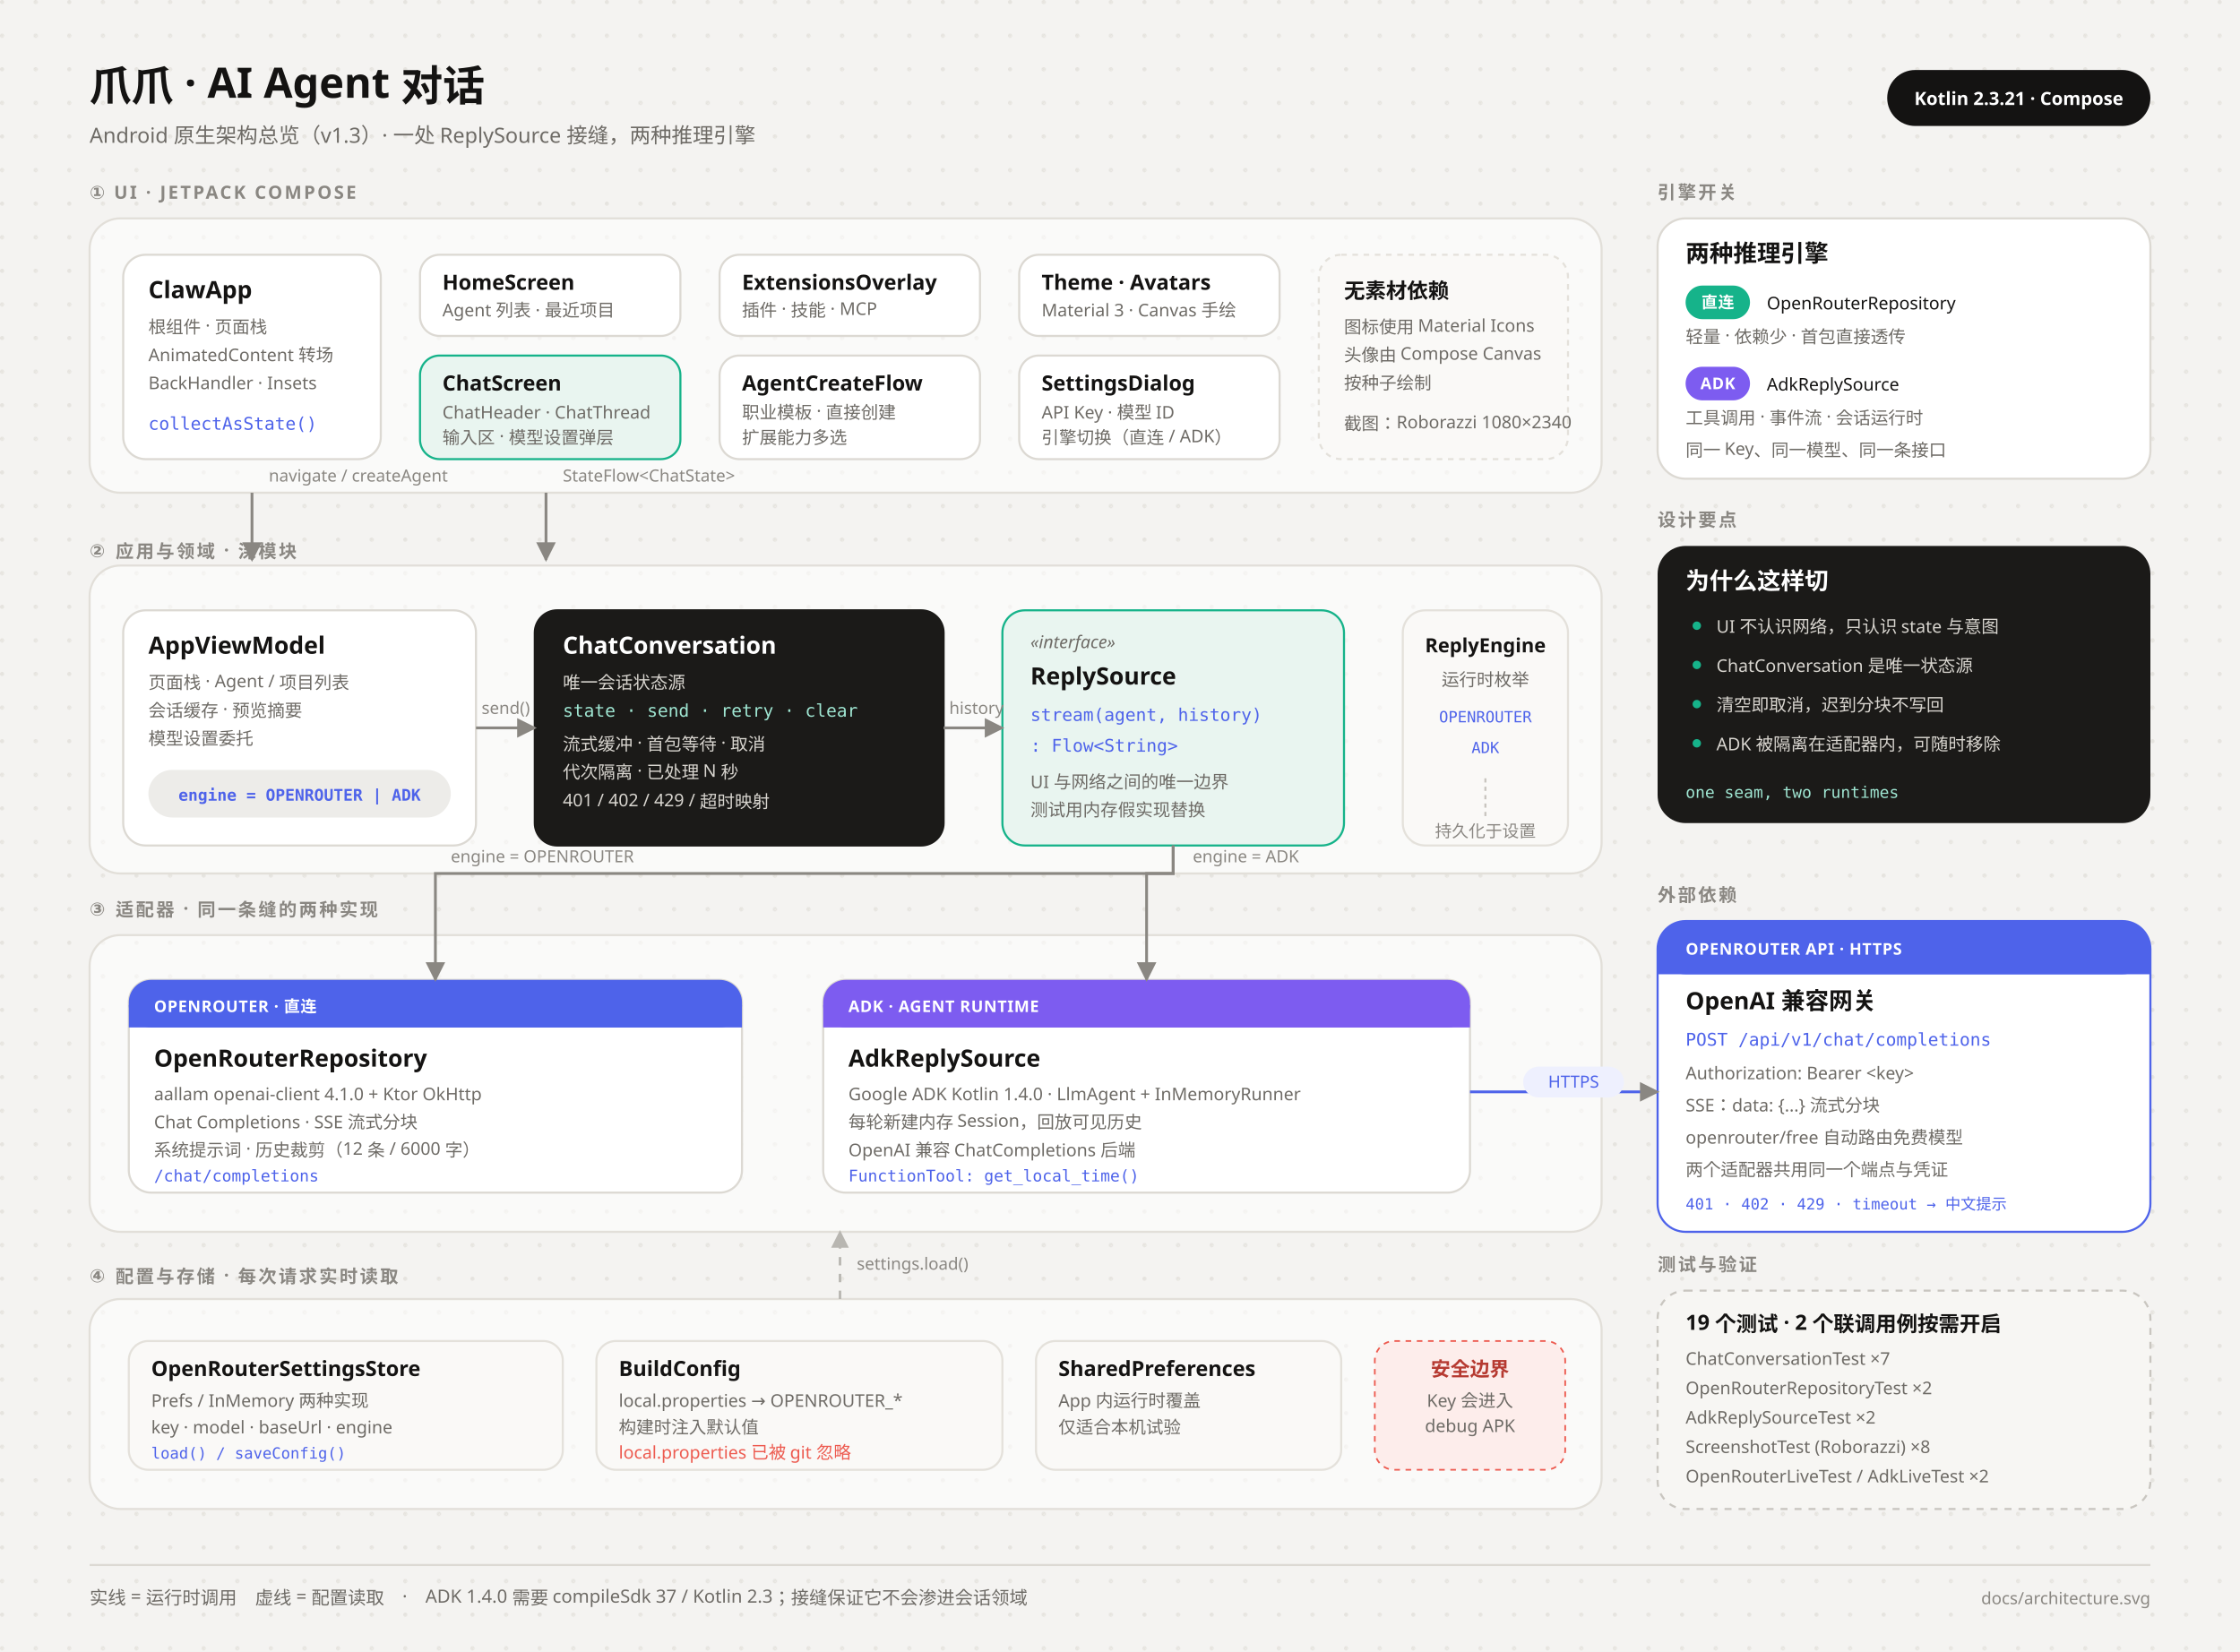
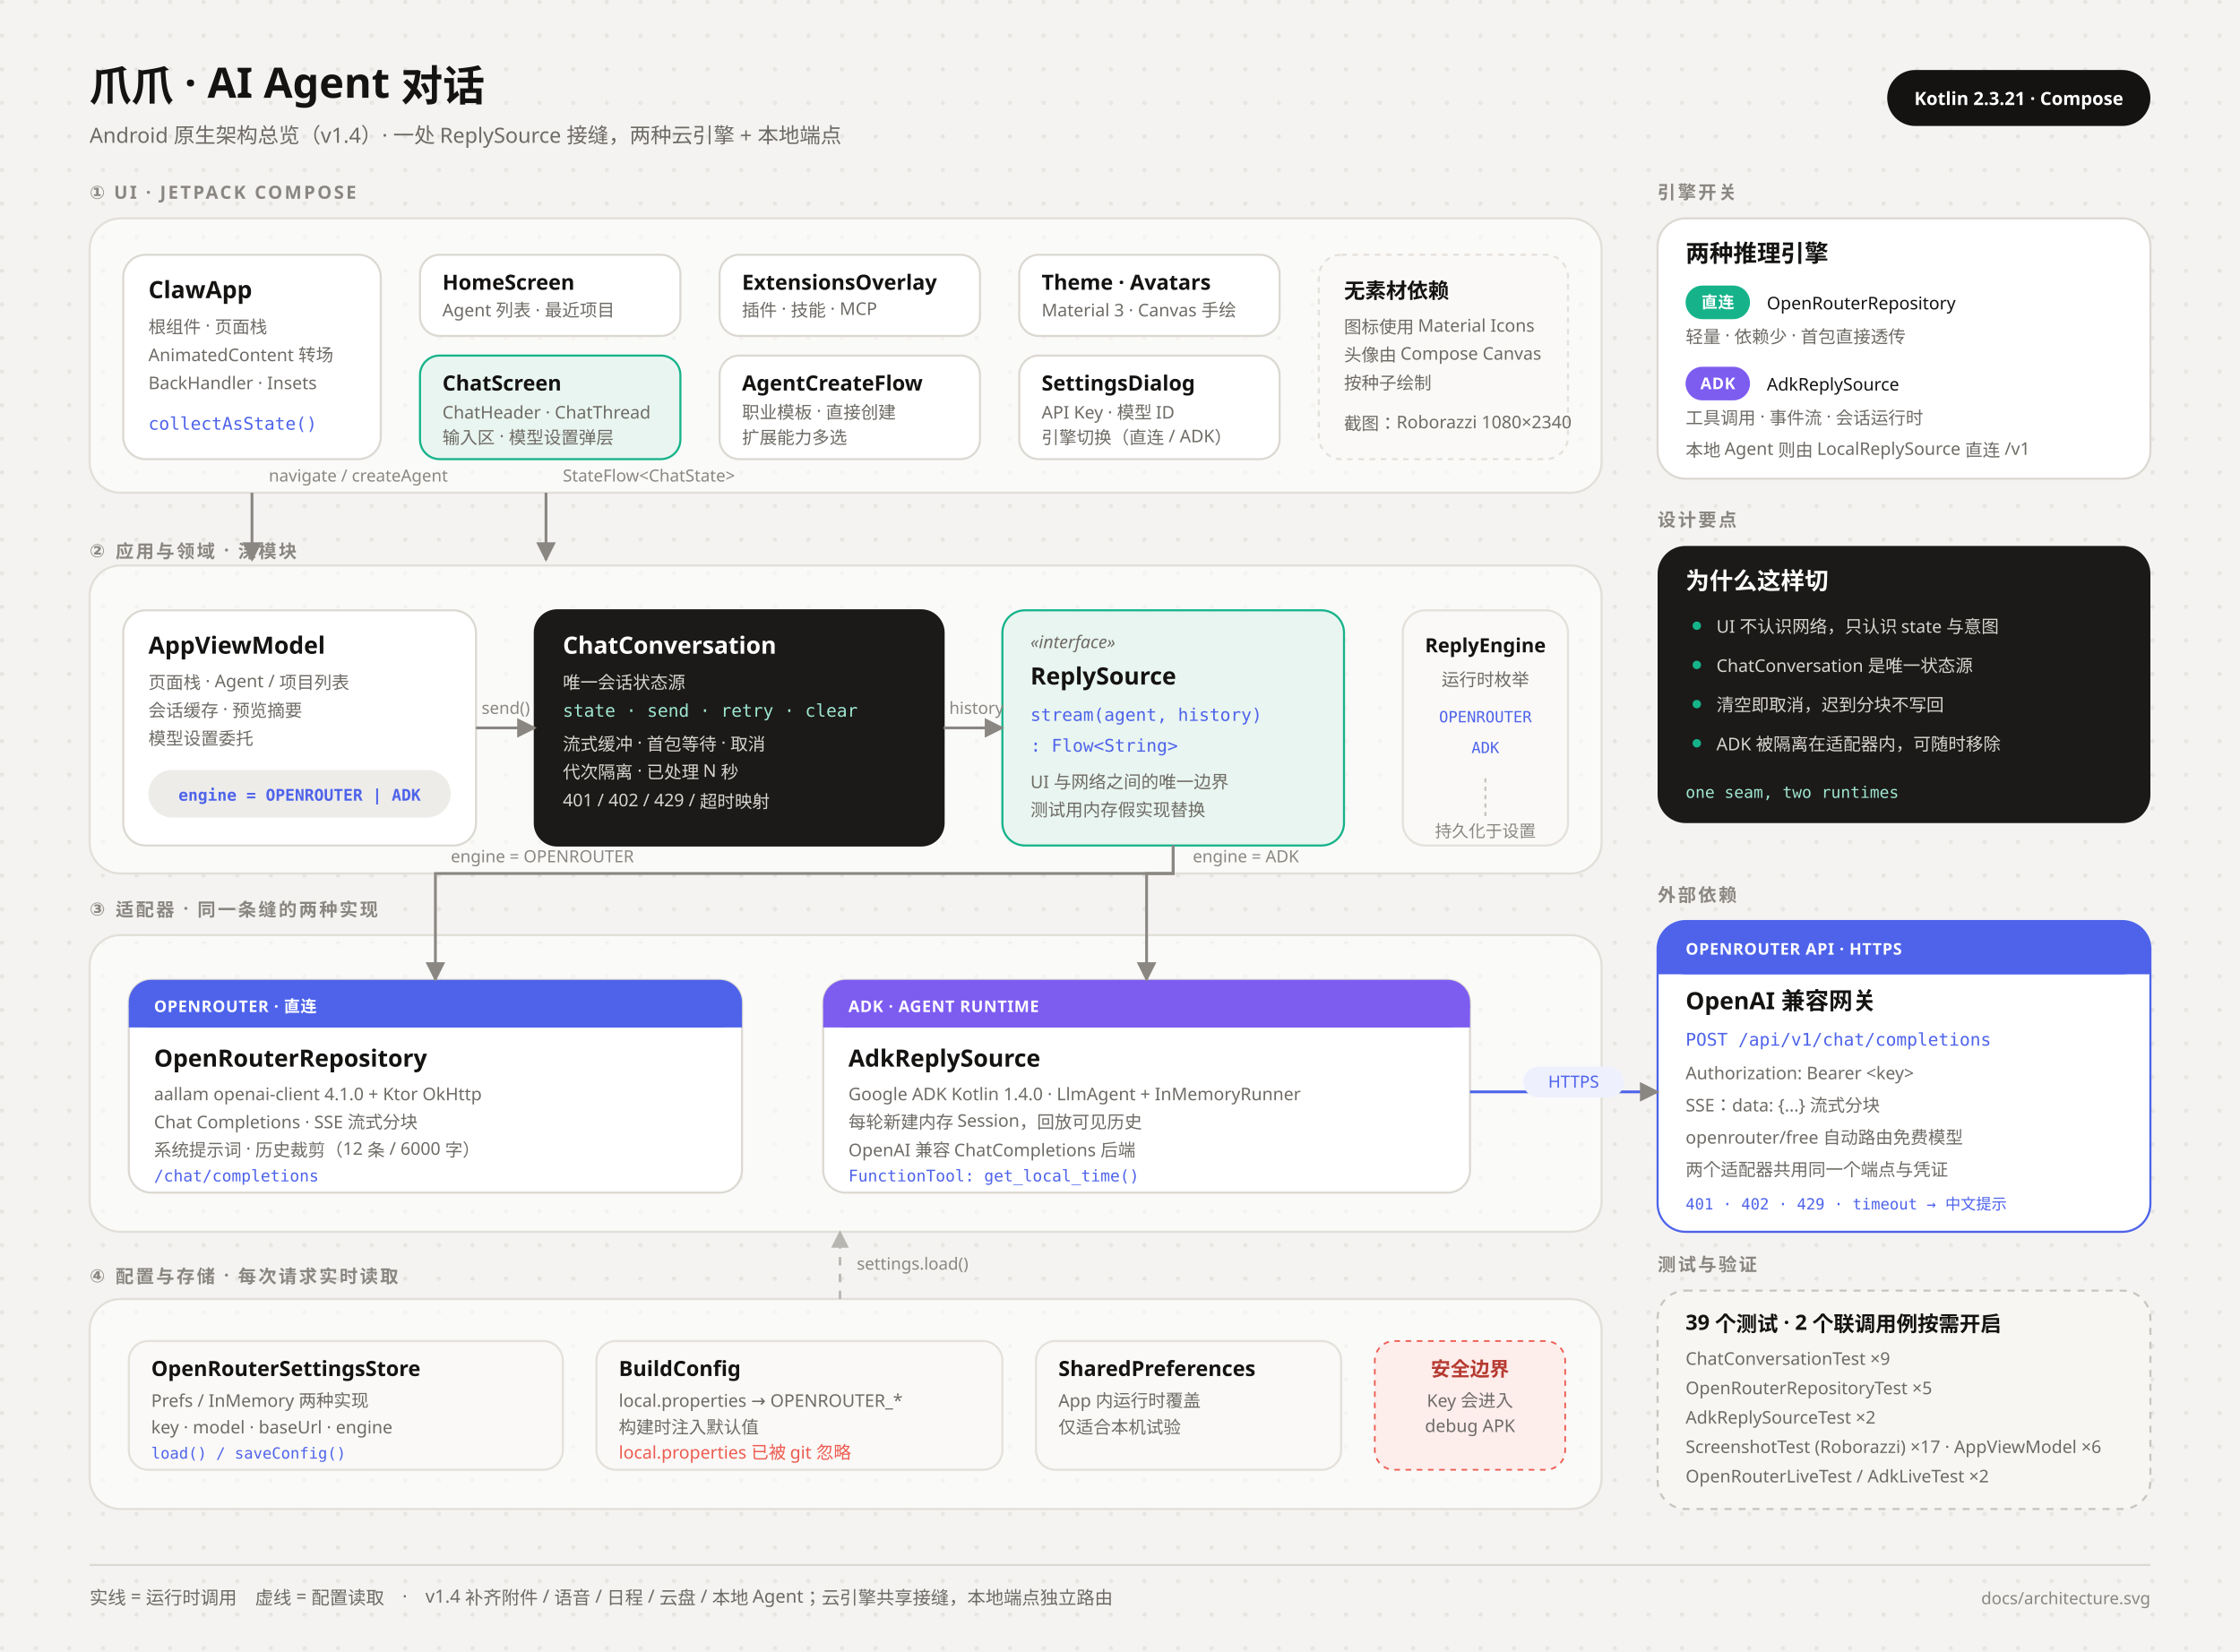
<svg xmlns="http://www.w3.org/2000/svg" width="1600" height="1180" viewBox="0 0 1600 1180" role="img" aria-labelledby="title desc">
  <defs>
    <marker id="arrow" viewBox="0 0 10 10" refX="9" refY="5" markerWidth="7" markerHeight="7" orient="auto-start-reverse">
      <path d="M 0 0 L 10 5 L 0 10 z" fill="#8A8782" />
    </marker>
    <marker id="arrow-accent" viewBox="0 0 10 10" refX="9" refY="5" markerWidth="7" markerHeight="7" orient="auto-start-reverse">
      <path d="M 0 0 L 10 5 L 0 10 z" fill="#16B38A" />
    </marker>
    <marker id="arrow-dashed" viewBox="0 0 10 10" refX="9" refY="5" markerWidth="7" markerHeight="7" orient="auto-start-reverse">
      <path d="M 0 0 L 10 5 L 0 10 z" fill="#B8B6B1" />
    </marker>
    <pattern id="dots" width="24" height="24" patternUnits="userSpaceOnUse">
      <circle cx="1.5" cy="1.5" r="1.5" fill="#D9D6CF" />
    </pattern>
    <style>
      .title { font: 700 30px 'Noto Sans SC','PingFang SC','Microsoft YaHei',sans-serif; fill: #141312; }
      .subtitle { font: 400 15px 'Noto Sans SC','PingFang SC','Microsoft YaHei',sans-serif; fill: #6E6B66; }
      .layer { font: 700 13px 'Noto Sans SC','PingFang SC','Microsoft YaHei',sans-serif; fill: #8A8782; letter-spacing: 1.5px; }
      .box-title { font: 700 17px 'Noto Sans SC','PingFang SC','Microsoft YaHei',sans-serif; fill: #141312; }
      .box-title-light { font: 700 17px 'Noto Sans SC','PingFang SC','Microsoft YaHei',sans-serif; fill: #FFFFFF; }
      .box-text { font: 400 12.5px 'Noto Sans SC','PingFang SC','Microsoft YaHei',sans-serif; fill: #6E6B66; }
      .box-text-light { font: 400 12.5px 'Noto Sans SC','PingFang SC','Microsoft YaHei',sans-serif; fill: #D8D5CF; }
      .mono { font: 500 12.5px 'JetBrains Mono','SFMono-Regular',Consolas,monospace; fill: #4E63EA; }
      .mono-light { font: 500 12.5px 'JetBrains Mono','SFMono-Regular',Consolas,monospace; fill: #9FE6D2; }
      .label { font: 500 12px 'Noto Sans SC','PingFang SC','Microsoft YaHei',sans-serif; fill: #8A8782; }
      .box { fill: #FFFFFF; stroke: #DCD9D3; stroke-width: 1.5; }
      .box-soft { fill: #FAF9F7; stroke: #E4E1DB; stroke-width: 1.5; }
      .box-accent { fill: #E9F5F0; stroke: #16B38A; stroke-width: 1.5; }
      .box-ink { fill: #1B1A18; stroke: #1B1A18; stroke-width: 1.5; }
      .box-test { fill: #F7F6F3; stroke: #C9C6C0; stroke-width: 1.5; stroke-dasharray: 5 5; }
      .arrow { stroke: #8A8782; stroke-width: 2; fill: none; marker-end: url(#arrow); }
      .arrow-accent { stroke: #16B38A; stroke-width: 2; fill: none; marker-end: url(#arrow-accent); }
      .arrow-dashed { stroke: #B8B6B1; stroke-width: 1.8; fill: none; stroke-dasharray: 6 6; marker-end: url(#arrow-dashed); }
      .pill-text { font: 700 11.5px 'Noto Sans SC','PingFang SC','Microsoft YaHei',sans-serif; fill: #FFFFFF; letter-spacing: .4px; }
    </style>
  </defs>
  <rect width="1600" height="1180" fill="#F4F3F1" />
  <rect width="1600" height="1180" fill="url(#dots)" opacity=".55" />
  <text x="64" y="72" class="title">爪爪 · AI Agent 对话</text>
-   <text x="64" y="102" class="subtitle">Android 原生架构总览（v1.3）· 一处 ReplySource 接缝，两种推理引擎</text>
+   <text x="64" y="102" class="subtitle">Android 原生架构总览（v1.4）· 一处 ReplySource 接缝，两种云引擎 + 本地端点</text>
  <g transform="translate(1348,50)">
    <rect width="188" height="40" rx="20" fill="#141312" />
    <text x="94" y="25" text-anchor="middle" style="font:600 13px 'Noto Sans SC','PingFang SC',sans-serif; fill:#FFFFFF;">Kotlin 2.3.21 · Compose</text>
  </g>
  <text x="64" y="142" class="layer">① UI · JETPACK COMPOSE</text>
  <rect x="64" y="156" width="1080" height="196" rx="22" fill="#FFFFFF" fill-opacity=".55" stroke="#E2DFD9" stroke-width="1.5" />
  <rect x="88" y="182" width="184" height="146" rx="16" class="box" />
  <text x="106" y="213" class="box-title">ClawApp</text>
  <text x="106" y="238" class="box-text">根组件 · 页面栈</text>
  <text x="106" y="258" class="box-text">AnimatedContent 转场</text>
  <text x="106" y="278" class="box-text">BackHandler · Insets</text>
  <text x="106" y="307" class="mono">collectAsState()</text>
  <rect x="300" y="182" width="186" height="58" rx="14" class="box" />
  <text x="316" y="207" class="box-title" style="font-size:15px;">HomeScreen</text>
  <text x="316" y="226" class="box-text">Agent 列表 · 最近项目</text>
  <rect x="300" y="254" width="186" height="74" rx="14" class="box-accent" />
  <text x="316" y="279" class="box-title" style="font-size:15px;">ChatScreen</text>
  <text x="316" y="299" class="box-text">ChatHeader · ChatThread</text>
  <text x="316" y="317" class="box-text">输入区 · 模型设置弹层</text>
  <rect x="514" y="182" width="186" height="58" rx="14" class="box" />
  <text x="530" y="207" class="box-title" style="font-size:15px;">ExtensionsOverlay</text>
  <text x="530" y="226" class="box-text">插件 · 技能 · MCP</text>
  <rect x="514" y="254" width="186" height="74" rx="14" class="box" />
  <text x="530" y="279" class="box-title" style="font-size:15px;">AgentCreateFlow</text>
  <text x="530" y="299" class="box-text">职业模板 · 直接创建</text>
  <text x="530" y="317" class="box-text">扩展能力多选</text>
  <rect x="728" y="182" width="186" height="58" rx="14" class="box" />
  <text x="744" y="207" class="box-title" style="font-size:15px;">Theme · Avatars</text>
  <text x="744" y="226" class="box-text">Material 3 · Canvas 手绘</text>
  <rect x="728" y="254" width="186" height="74" rx="14" class="box" />
  <text x="744" y="279" class="box-title" style="font-size:15px;">SettingsDialog</text>
  <text x="744" y="299" class="box-text">API Key · 模型 ID</text>
  <text x="744" y="317" class="box-text">引擎切换（直连 / ADK）</text>
  <rect x="942" y="182" width="178" height="146" rx="16" fill="#FAF9F7" stroke="#E4E1DB" stroke-width="1.5" stroke-dasharray="4 4" />
  <text x="960" y="213" class="box-title" style="font-size:15px;">无素材依赖</text>
  <text x="960" y="238" class="box-text">图标使用 Material Icons</text>
  <text x="960" y="258" class="box-text">头像由 Compose Canvas</text>
  <text x="960" y="278" class="box-text">按种子绘制</text>
  <text x="960" y="307" class="box-text">截图：Roborazzi 1080×2340</text>
  <path d="M180 352 V400" class="arrow" />
  <text x="192" y="344" class="label">navigate / createAgent</text>
  <path d="M390 352 V400" class="arrow" />
  <text x="402" y="344" class="label">StateFlow&lt;ChatState&gt;</text>
  <text x="64" y="398" class="layer">② 应用与领域 · 深模块</text>
  <rect x="64" y="404" width="1080" height="220" rx="22" fill="#FFFFFF" fill-opacity=".55" stroke="#E2DFD9" stroke-width="1.5" />
  <rect x="88" y="436" width="252" height="168" rx="16" class="box" />
  <text x="106" y="467" class="box-title">AppViewModel</text>
  <text x="106" y="492" class="box-text">页面栈 · Agent / 项目列表</text>
  <text x="106" y="512" class="box-text">会话缓存 · 预览摘要</text>
  <text x="106" y="532" class="box-text">模型设置委托</text>
  <rect x="106" y="550" width="216" height="34" rx="17" fill="#EDECE9" />
  <text x="214" y="572" text-anchor="middle" style="font:600 11.5px 'JetBrains Mono',Consolas,monospace; fill:#4E63EA;">engine = OPENROUTER | ADK</text>
  <rect x="382" y="436" width="292" height="168" rx="16" class="box-ink" />
  <text x="402" y="467" class="box-title-light">ChatConversation</text>
  <text x="402" y="492" class="box-text-light">唯一会话状态源</text>
  <text x="402" y="512" class="mono-light">state · send · retry · clear</text>
  <text x="402" y="536" class="box-text-light">流式缓冲 · 首包等待 · 取消</text>
  <text x="402" y="556" class="box-text-light">代次隔离 · 已处理 N 秒</text>
  <text x="402" y="576" class="box-text-light">401 / 402 / 429 / 超时映射</text>
  <rect x="716" y="436" width="244" height="168" rx="16" class="box-accent" />
  <text x="736" y="463" class="box-text" style="font-style:italic;">«interface»</text>
  <text x="736" y="489" class="box-title">ReplySource</text>
  <text x="736" y="515" class="mono">stream(agent, history)</text>
  <text x="736" y="537" class="mono">  : Flow&lt;String&gt;</text>
  <text x="736" y="563" class="box-text">UI 与网络之间的唯一边界</text>
  <text x="736" y="583" class="box-text">测试用内存假实现替换</text>
  <rect x="1002" y="436" width="118" height="168" rx="16" class="box-soft" />
  <text x="1061" y="466" text-anchor="middle" class="box-title" style="font-size:14px;">ReplyEngine</text>
  <text x="1061" y="490" text-anchor="middle" class="box-text">运行时枚举</text>
  <text x="1061" y="516" text-anchor="middle" class="mono" style="font-size:11px;">OPENROUTER</text>
  <text x="1061" y="538" text-anchor="middle" class="mono" style="font-size:11px;">ADK</text>
  <path d="M1061 556 V584" stroke="#C9C6C0" stroke-width="1.5" stroke-dasharray="3 3" />
  <text x="1061" y="598" text-anchor="middle" class="label">持久化于设置</text>
  <path d="M340 520 H382" class="arrow" />
  <text x="344" y="510" class="label">send()</text>
  <path d="M674 520 H716" class="arrow" />
  <text x="678" y="510" class="label">history</text>
  <text x="64" y="654" class="layer">③ 适配器 · 同一条缝的两种实现</text>
  <rect x="64" y="668" width="1080" height="212" rx="22" fill="#FFFFFF" fill-opacity=".55" stroke="#E2DFD9" stroke-width="1.5" />
  <rect x="92" y="700" width="438" height="152" rx="16" class="box" />
  <rect x="92" y="700" width="438" height="34" rx="16" fill="#4E63EA" />
  <rect x="92" y="718" width="438" height="16" fill="#4E63EA" />
  <text x="110" y="723" class="pill-text">OPENROUTER · 直连</text>
  <text x="110" y="762" class="box-title">OpenRouterRepository</text>
  <text x="110" y="786" class="box-text">aallam openai-client 4.1.0 + Ktor OkHttp</text>
  <text x="110" y="806" class="box-text">Chat Completions · SSE 流式分块</text>
  <text x="110" y="826" class="box-text">系统提示词 · 历史裁剪（12 条 / 6000 字）</text>
  <text x="110" y="844" class="mono" style="font-size:11.5px;">/chat/completions</text>
  <rect x="588" y="700" width="462" height="152" rx="16" class="box" />
  <rect x="588" y="700" width="462" height="34" rx="16" fill="#7D5CF0" />
  <rect x="588" y="718" width="462" height="16" fill="#7D5CF0" />
  <text x="606" y="723" class="pill-text">ADK · AGENT RUNTIME</text>
  <text x="606" y="762" class="box-title">AdkReplySource</text>
  <text x="606" y="786" class="box-text">Google ADK Kotlin 1.4.0 · LlmAgent + InMemoryRunner</text>
  <text x="606" y="806" class="box-text">每轮新建内存 Session，回放可见历史</text>
  <text x="606" y="826" class="box-text">OpenAI 兼容 ChatCompletions 后端</text>
  <text x="606" y="844" class="mono" style="font-size:11.5px;">FunctionTool: get_local_time()</text>
  <path d="M838 604 V624 H311 V700" class="arrow" />
  <text x="322" y="616" class="label">engine = OPENROUTER</text>
  <path d="M838 604 V624 H819 V700" class="arrow" />
  <text x="852" y="616" class="label">engine = ADK</text>
  <text x="64" y="916" class="layer">④ 配置与存储 · 每次请求实时读取</text>
  <rect x="64" y="928" width="1080" height="150" rx="22" fill="#FFFFFF" fill-opacity=".55" stroke="#E2DFD9" stroke-width="1.5" />
  <rect x="92" y="958" width="310" height="92" rx="14" class="box-soft" />
  <text x="108" y="983" class="box-title" style="font-size:15px;">OpenRouterSettingsStore</text>
  <text x="108" y="1005" class="box-text">Prefs / InMemory 两种实现</text>
  <text x="108" y="1024" class="box-text">key · model · baseUrl · engine</text>
  <text x="108" y="1042" class="mono" style="font-size:11px;">load() / saveConfig()</text>
  <rect x="426" y="958" width="290" height="92" rx="14" class="box-soft" />
  <text x="442" y="983" class="box-title" style="font-size:15px;">BuildConfig</text>
  <text x="442" y="1005" class="box-text">local.properties → OPENROUTER_*</text>
  <text x="442" y="1024" class="box-text">构建时注入默认值</text>
  <text x="442" y="1042" class="box-text" style="fill:#ED5B50;">local.properties 已被 git 忽略</text>
  <rect x="740" y="958" width="218" height="92" rx="14" class="box-soft" />
  <text x="756" y="983" class="box-title" style="font-size:15px;">SharedPreferences</text>
  <text x="756" y="1005" class="box-text">App 内运行时覆盖</text>
  <text x="756" y="1024" class="box-text">仅适合本机试验</text>
  <rect x="982" y="958" width="136" height="92" rx="14" fill="#FDEDEB" stroke="#ED5B50" stroke-width="1.2" stroke-dasharray="4 4" />
  <text x="1050" y="983" text-anchor="middle" class="box-title" style="font-size:14px; fill:#B63A31;">安全边界</text>
  <text x="1050" y="1005" text-anchor="middle" class="box-text">Key 会进入</text>
  <text x="1050" y="1023" text-anchor="middle" class="box-text">debug APK</text>
  <path d="M600 928 V880" class="arrow-dashed" />
  <text x="612" y="907" class="label">settings.load()</text>
  <text x="1184" y="142" class="layer">引擎开关</text>
  <rect x="1184" y="156" width="352" height="186" rx="20" class="box" />
  <text x="1204" y="187" class="box-title">两种推理引擎</text>
  <rect x="1204" y="204" width="46" height="24" rx="12" fill="#16B38A" />
  <text x="1227" y="220" text-anchor="middle" class="pill-text">直连</text>
  <text x="1262" y="221" class="box-text" style="fill:#141312;">OpenRouterRepository</text>
  <text x="1204" y="245" class="box-text">轻量 · 依赖少 · 首包直接透传</text>
  <rect x="1204" y="262" width="46" height="24" rx="12" fill="#7D5CF0" />
  <text x="1227" y="278" text-anchor="middle" class="pill-text">ADK</text>
  <text x="1262" y="279" class="box-text" style="fill:#141312;">AdkReplySource</text>
  <text x="1204" y="303" class="box-text">工具调用 · 事件流 · 会话运行时</text>
-   <text x="1204" y="326" class="box-text">同一 Key、同一模型、同一条接口</text>
+   <text x="1204" y="326" class="box-text">本地 Agent 则由 LocalReplySource 直连 /v1</text>
  <text x="1184" y="376" class="layer">设计要点</text>
  <rect x="1184" y="390" width="352" height="198" rx="20" fill="#1B1A18" />
  <text x="1204" y="421" class="box-title-light">为什么这样切</text>
  <circle cx="1212" cy="447" r="3" fill="#16B38A" />
  <text x="1226" y="452" class="box-text-light">UI 不认识网络，只认识 state 与意图</text>
  <circle cx="1212" cy="475" r="3" fill="#16B38A" />
  <text x="1226" y="480" class="box-text-light">ChatConversation 是唯一状态源</text>
  <circle cx="1212" cy="503" r="3" fill="#16B38A" />
  <text x="1226" y="508" class="box-text-light">清空即取消，迟到分块不写回</text>
  <circle cx="1212" cy="531" r="3" fill="#16B38A" />
  <text x="1226" y="536" class="box-text-light">ADK 被隔离在适配器内，可随时移除</text>
  <text x="1204" y="570" class="mono-light" style="font-size:11.5px;">one seam, two runtimes</text>
  <text x="1184" y="644" class="layer">外部依赖</text>
  <rect x="1184" y="658" width="352" height="222" rx="20" class="box" style="stroke:#4E63EA;" />
  <rect x="1184" y="658" width="352" height="38" rx="20" fill="#4E63EA" />
  <rect x="1184" y="676" width="352" height="20" fill="#4E63EA" />
  <text x="1204" y="682" class="pill-text">OPENROUTER API · HTTPS</text>
  <text x="1204" y="721" class="box-title">OpenAI 兼容网关</text>
  <text x="1204" y="747" class="mono">POST /api/v1/chat/completions</text>
  <text x="1204" y="771" class="box-text">Authorization: Bearer &lt;key&gt;</text>
  <text x="1204" y="794" class="box-text">SSE：data: {...} 流式分块</text>
  <text x="1204" y="817" class="box-text">openrouter/free 自动路由免费模型</text>
  <text x="1204" y="840" class="box-text">两个适配器共用同一个端点与凭证</text>
  <text x="1204" y="864" class="mono" style="font-size:11px;">401 · 402 · 429 · timeout → 中文提示</text>
  <path d="M1050 780 H1184" class="arrow" style="stroke:#4E63EA; marker-end:url(#arrow);" />
  <rect x="1088" y="762" width="72" height="22" rx="11" fill="#EEF0FE" />
  <text x="1124" y="777" text-anchor="middle" class="label" style="fill:#4E63EA;">HTTPS</text>
  <text x="1184" y="908" class="layer">测试与验证</text>
  <rect x="1184" y="922" width="352" height="156" rx="20" class="box-test" />
-   <text x="1204" y="950" class="box-title" style="font-size:15px;">19 个测试 · 2 个联调用例按需开启</text>
-   <text x="1204" y="975" class="box-text">ChatConversationTest ×7</text>
-   <text x="1204" y="996" class="box-text">OpenRouterRepositoryTest ×2</text>
+   <text x="1204" y="950" class="box-title" style="font-size:15px;">39 个测试 · 2 个联调用例按需开启</text>
+   <text x="1204" y="975" class="box-text">ChatConversationTest ×9</text>
+   <text x="1204" y="996" class="box-text">OpenRouterRepositoryTest ×5</text>
  <text x="1204" y="1017" class="box-text">AdkReplySourceTest ×2</text>
-   <text x="1204" y="1038" class="box-text">ScreenshotTest (Roborazzi) ×8</text>
+   <text x="1204" y="1038" class="box-text">ScreenshotTest (Roborazzi) ×17 · AppViewModel ×6</text>
  <text x="1204" y="1059" class="box-text">OpenRouterLiveTest / AdkLiveTest ×2</text>
  <line x1="64" y1="1118" x2="1536" y2="1118" stroke="#DCD9D3" stroke-width="1.5" />
-   <text x="64" y="1146" class="subtitle" style="font-size:13px;">实线 = 运行时调用　虚线 = 配置读取　·　ADK 1.4.0 需要 compileSdk 37 / Kotlin 2.3；接缝保证它不会渗进会话领域</text>
+   <text x="64" y="1146" class="subtitle" style="font-size:13px;">实线 = 运行时调用　虚线 = 配置读取　·　v1.4 补齐附件 / 语音 / 日程 / 云盘 / 本地 Agent；云引擎共享接缝，本地端点独立路由</text>
  <text x="1536" y="1146" text-anchor="end" class="label">docs/architecture.svg</text>
</svg>
